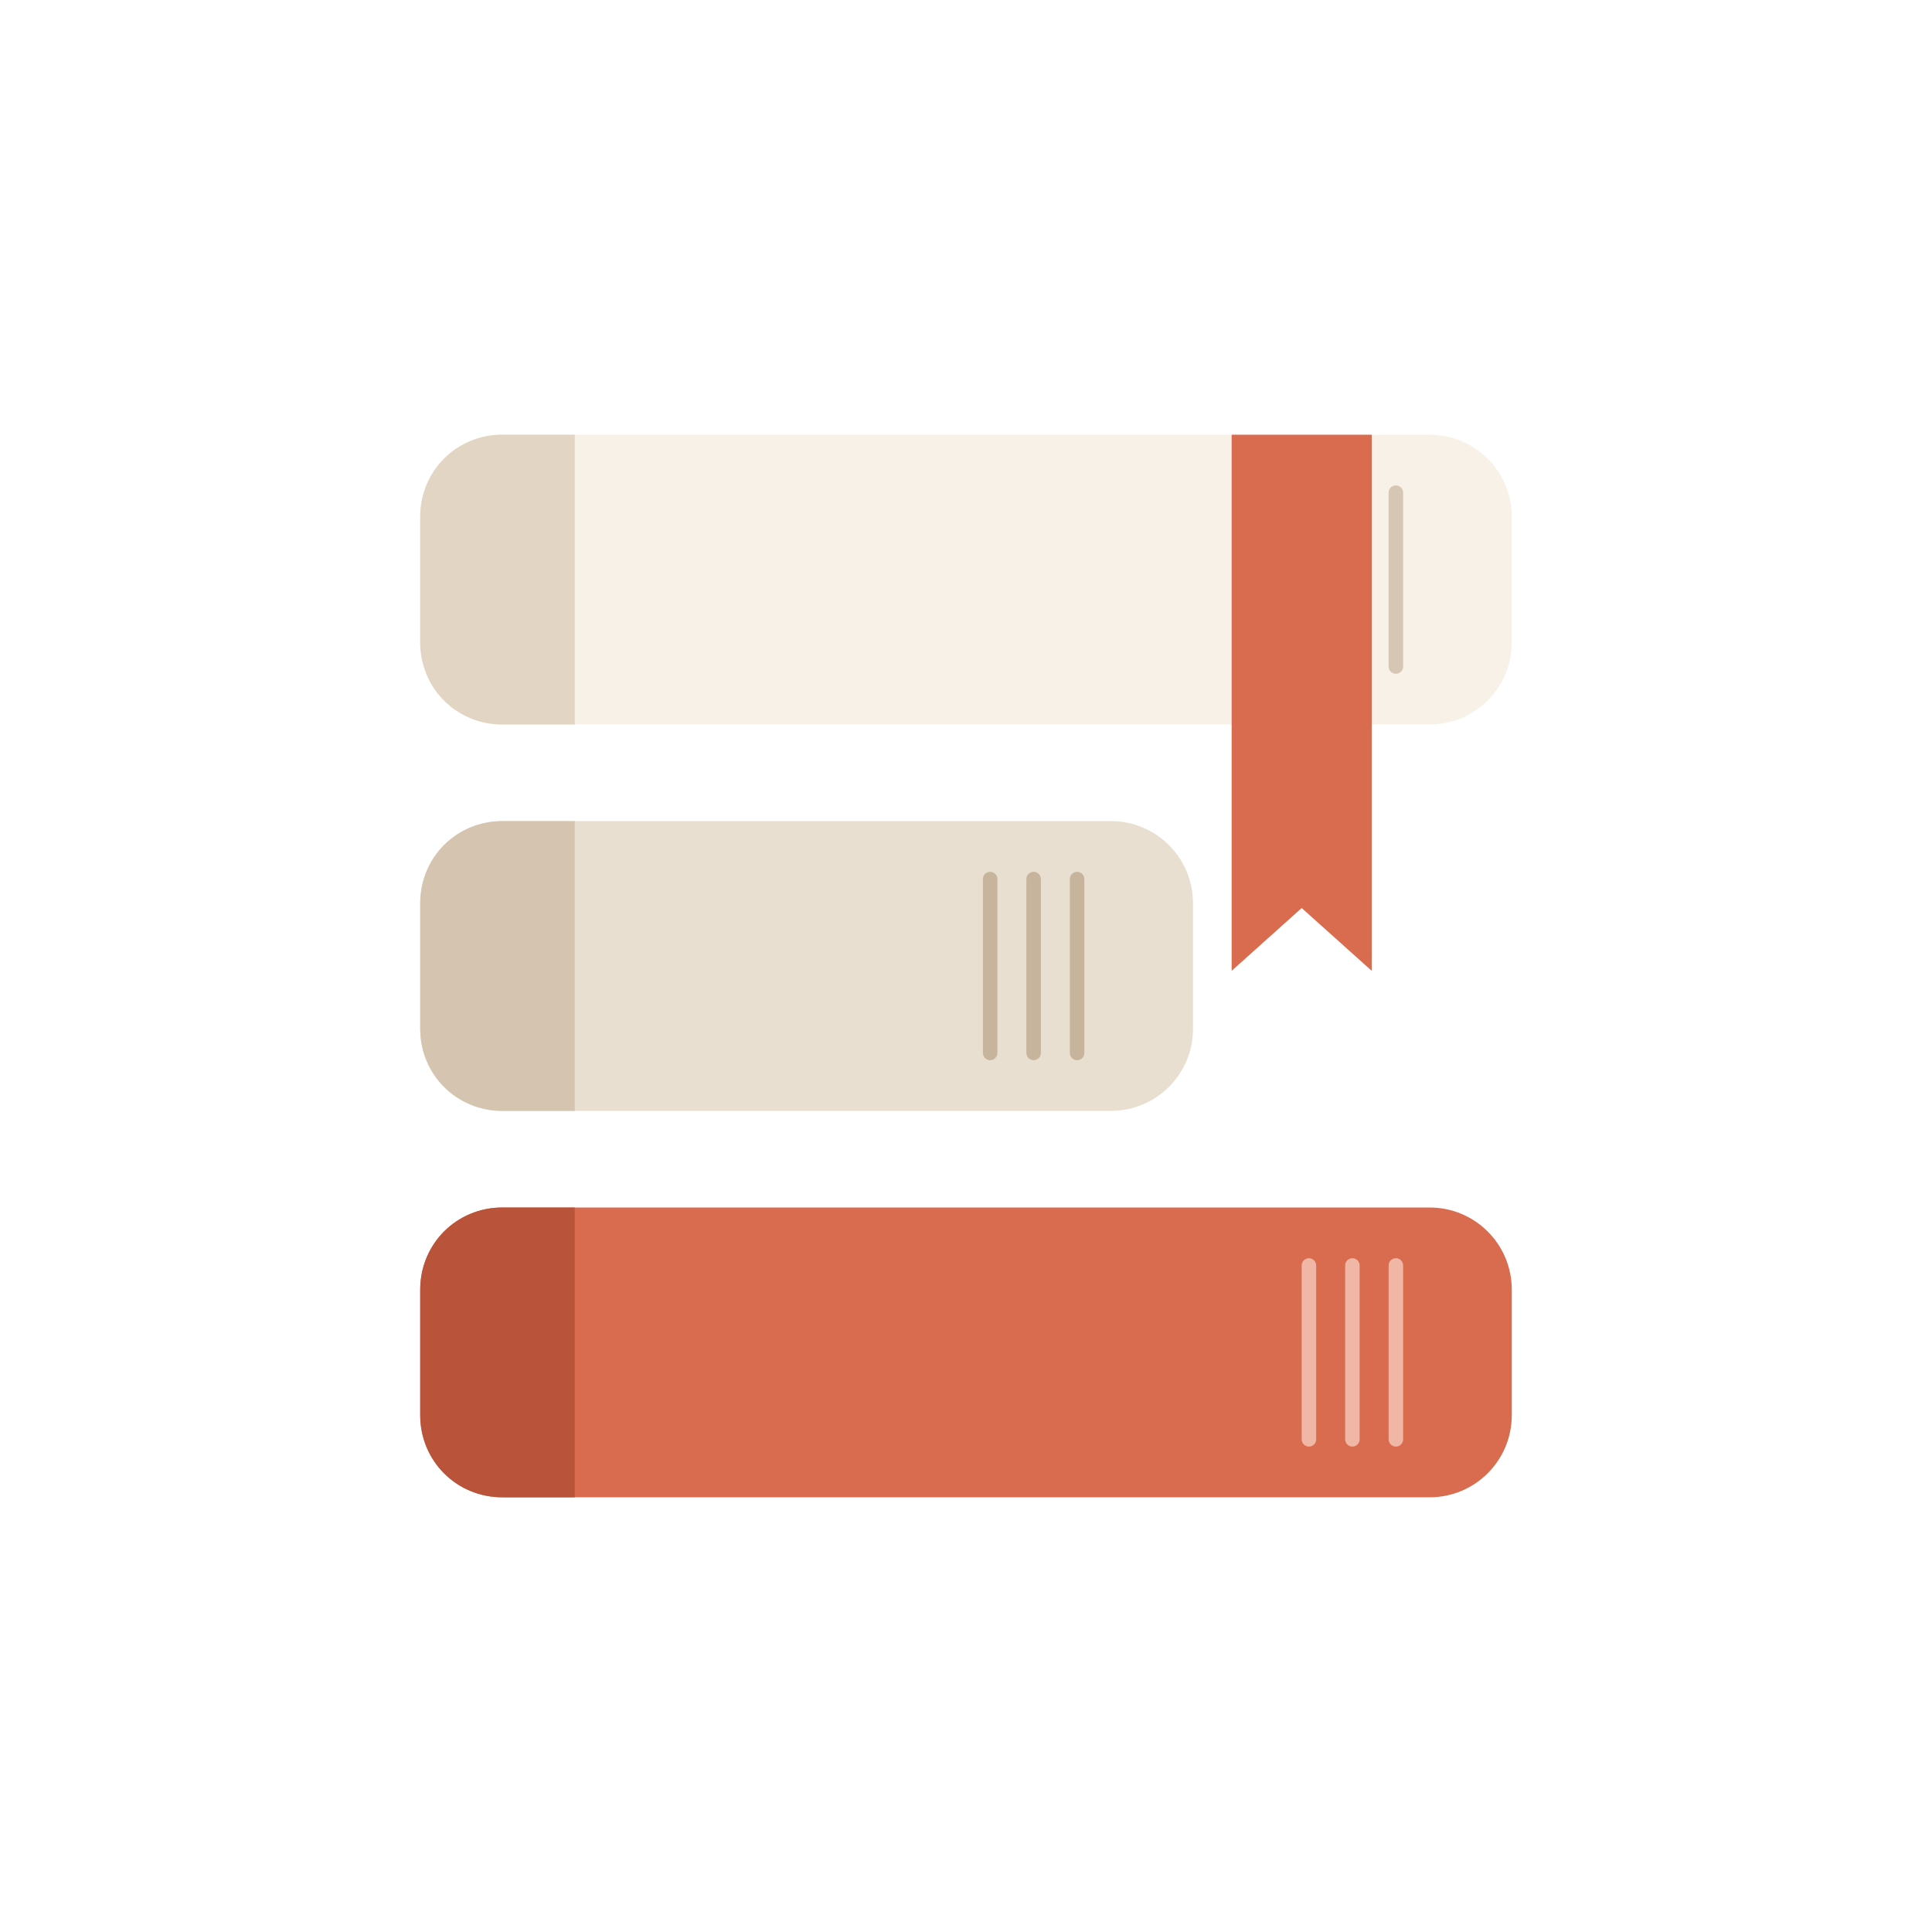
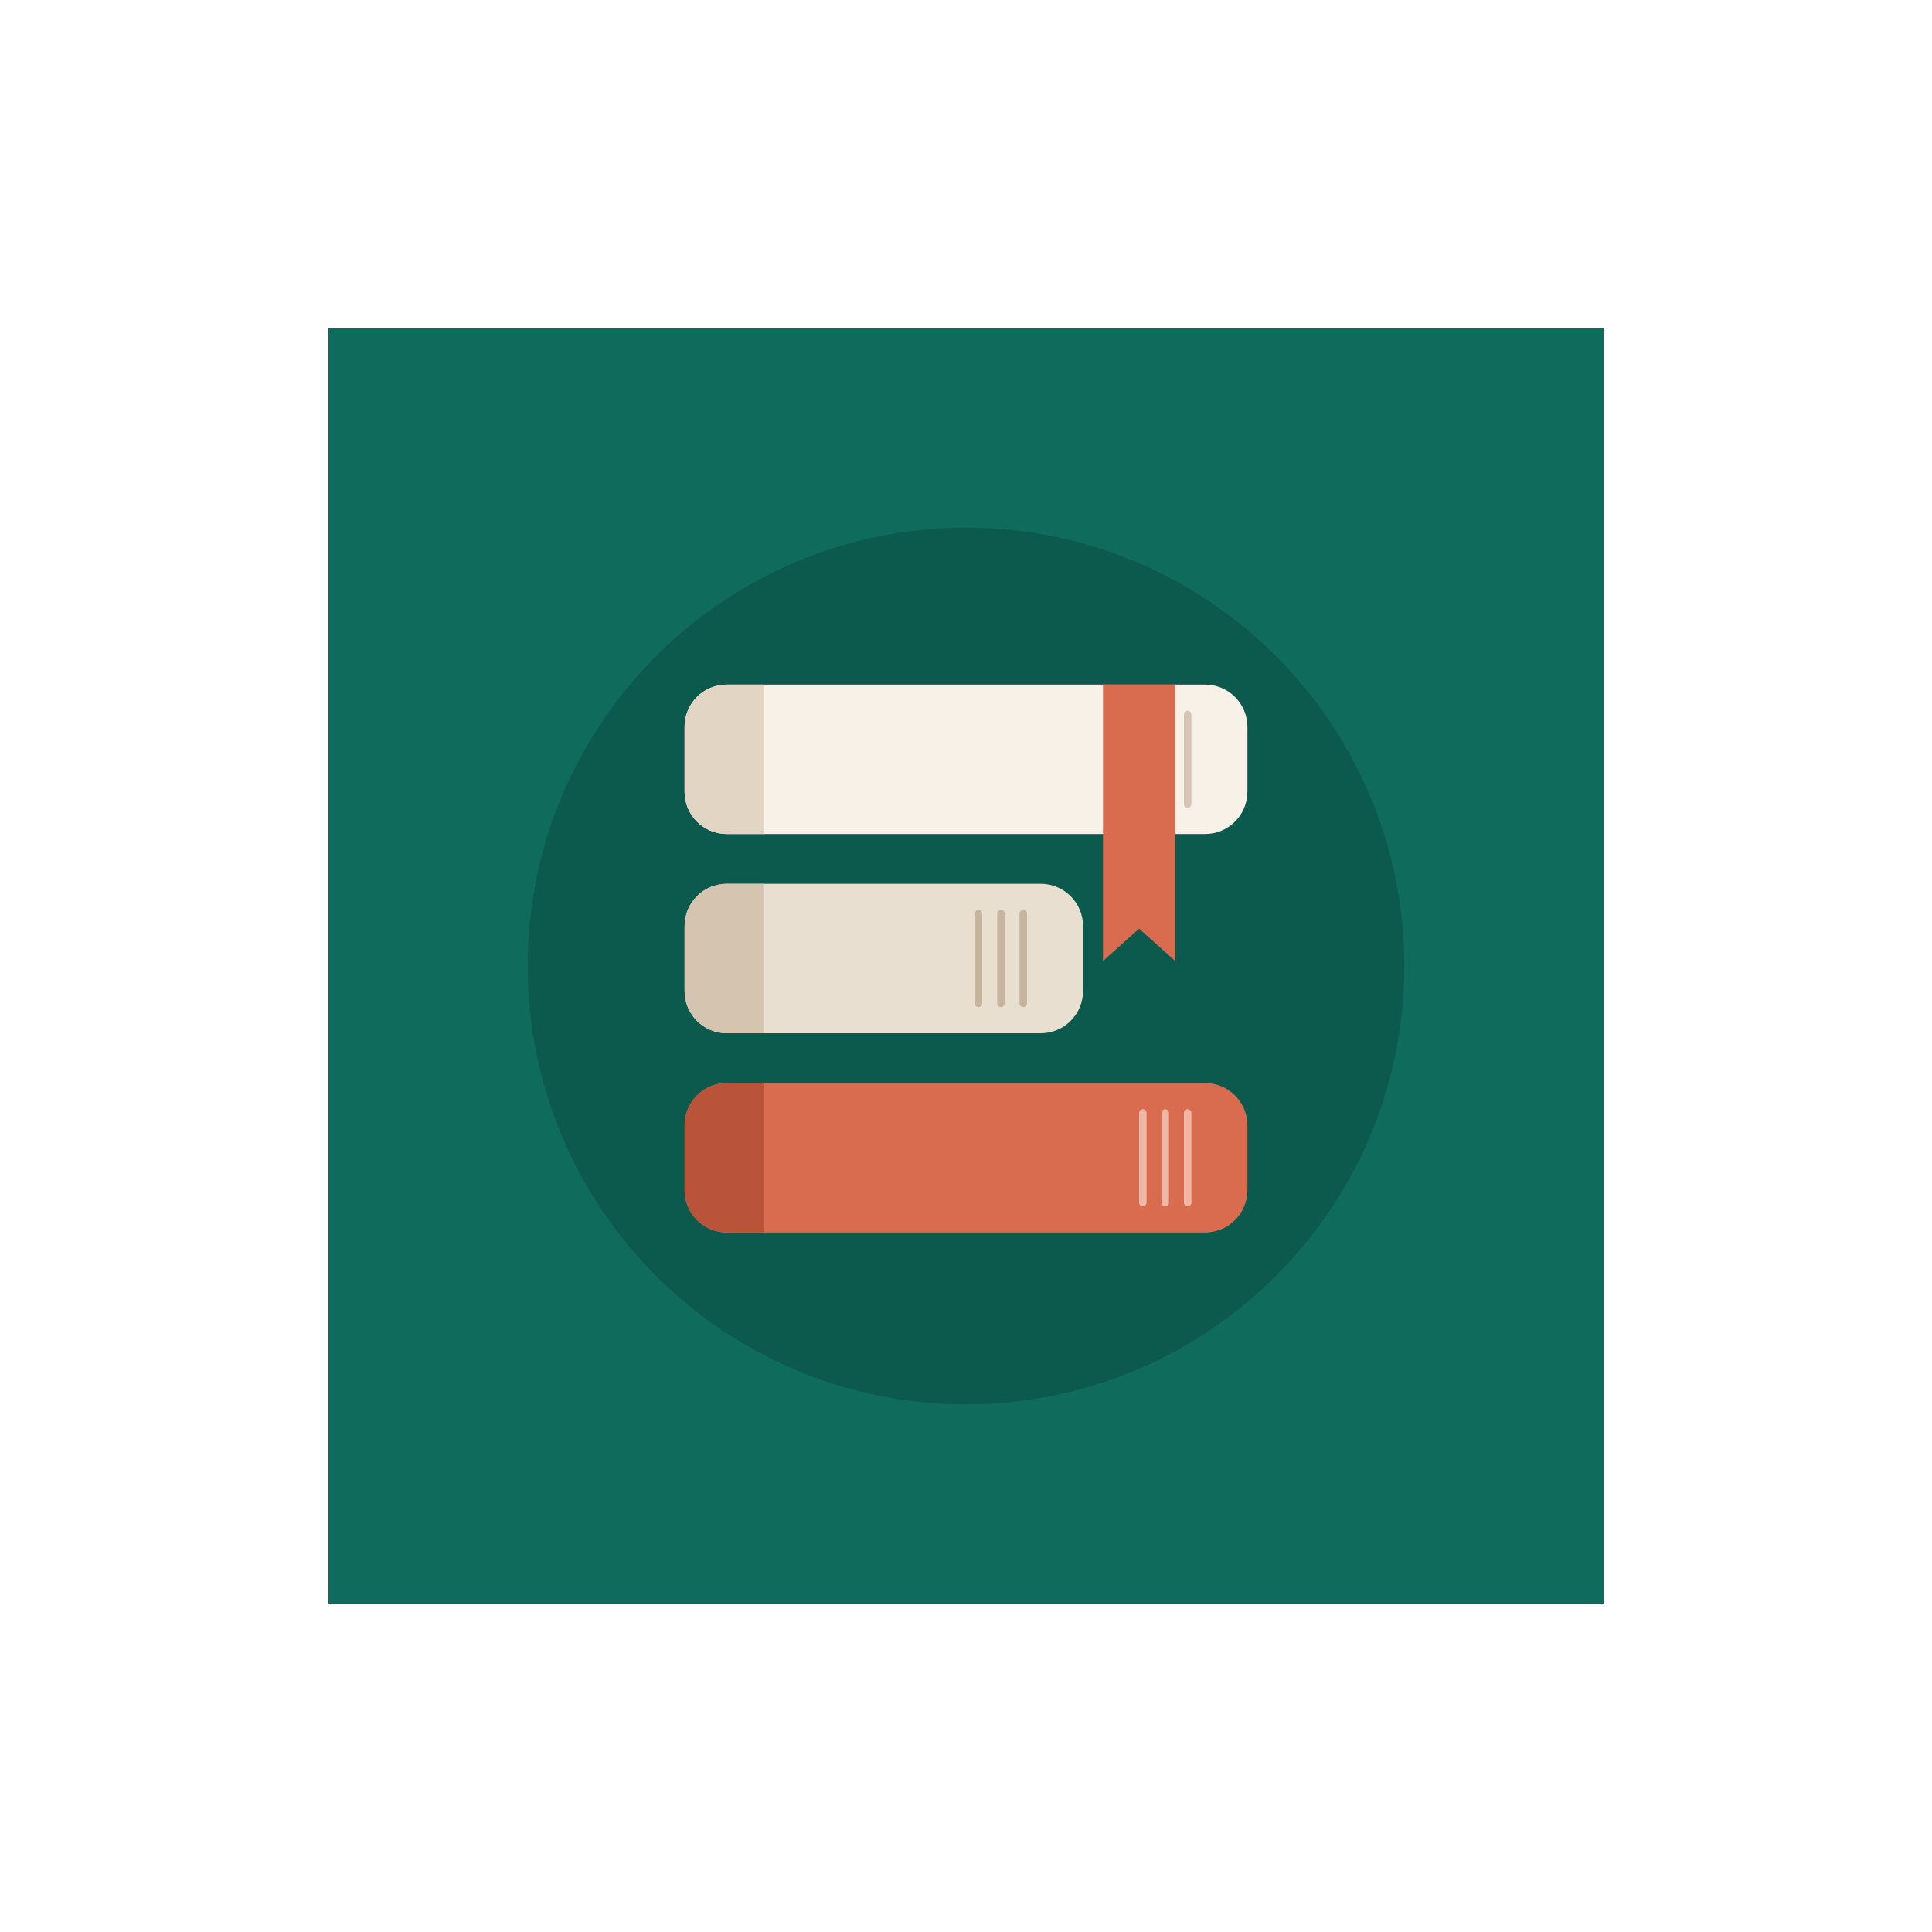
<svg xmlns="http://www.w3.org/2000/svg" width="1024" height="1024" viewBox="0 0 1024 1024">
-   <g transform="translate(512 512) scale(1.28) translate(-512 -506)">
+   <g transform="translate(512 512) scale(0.66) translate(-512 -512)">
+     <rect width="1024" height="1024" fill="#0F6B5C" />
+     <circle cx="512" cy="512" r="352" fill="#0C5A4E" />
    <rect x="286" y="286" width="452" height="120" rx="34" fill="#F7F1E8" />
    <path d="M286 320c0-19 15-34 34-34h30v120h-30c-19 0-34-15-34-34z" fill="#E2D5C3" />
    <path d="M654 310v72M672 310v72M690 310v72" stroke="#D6C7B4" stroke-width="6" stroke-linecap="round" />
    <rect x="286" y="446" width="320" height="120" rx="34" fill="#E9DFD0" />
    <path d="M286 480c0-19 15-34 34-34h30v120h-30c-19 0-34-15-34-34z" fill="#D5C5B0" />
    <path d="M522 470v72M540 470v72M558 470v72" stroke="#C6B49D" stroke-width="6" stroke-linecap="round" />
    <rect x="286" y="606" width="452" height="120" rx="34" fill="#D96C4F" />
    <path d="M286 640c0-19 15-34 34-34h30v120h-30c-19 0-34-15-34-34z" fill="#B9543B" />
    <path d="M654 630v72M672 630v72M690 630v72" stroke="#F0B7A6" stroke-width="6" stroke-linecap="round" />
    <path d="M622 286h58v222l-29-26-29 26z" fill="#D96C4F" />
  </g>
</svg>
